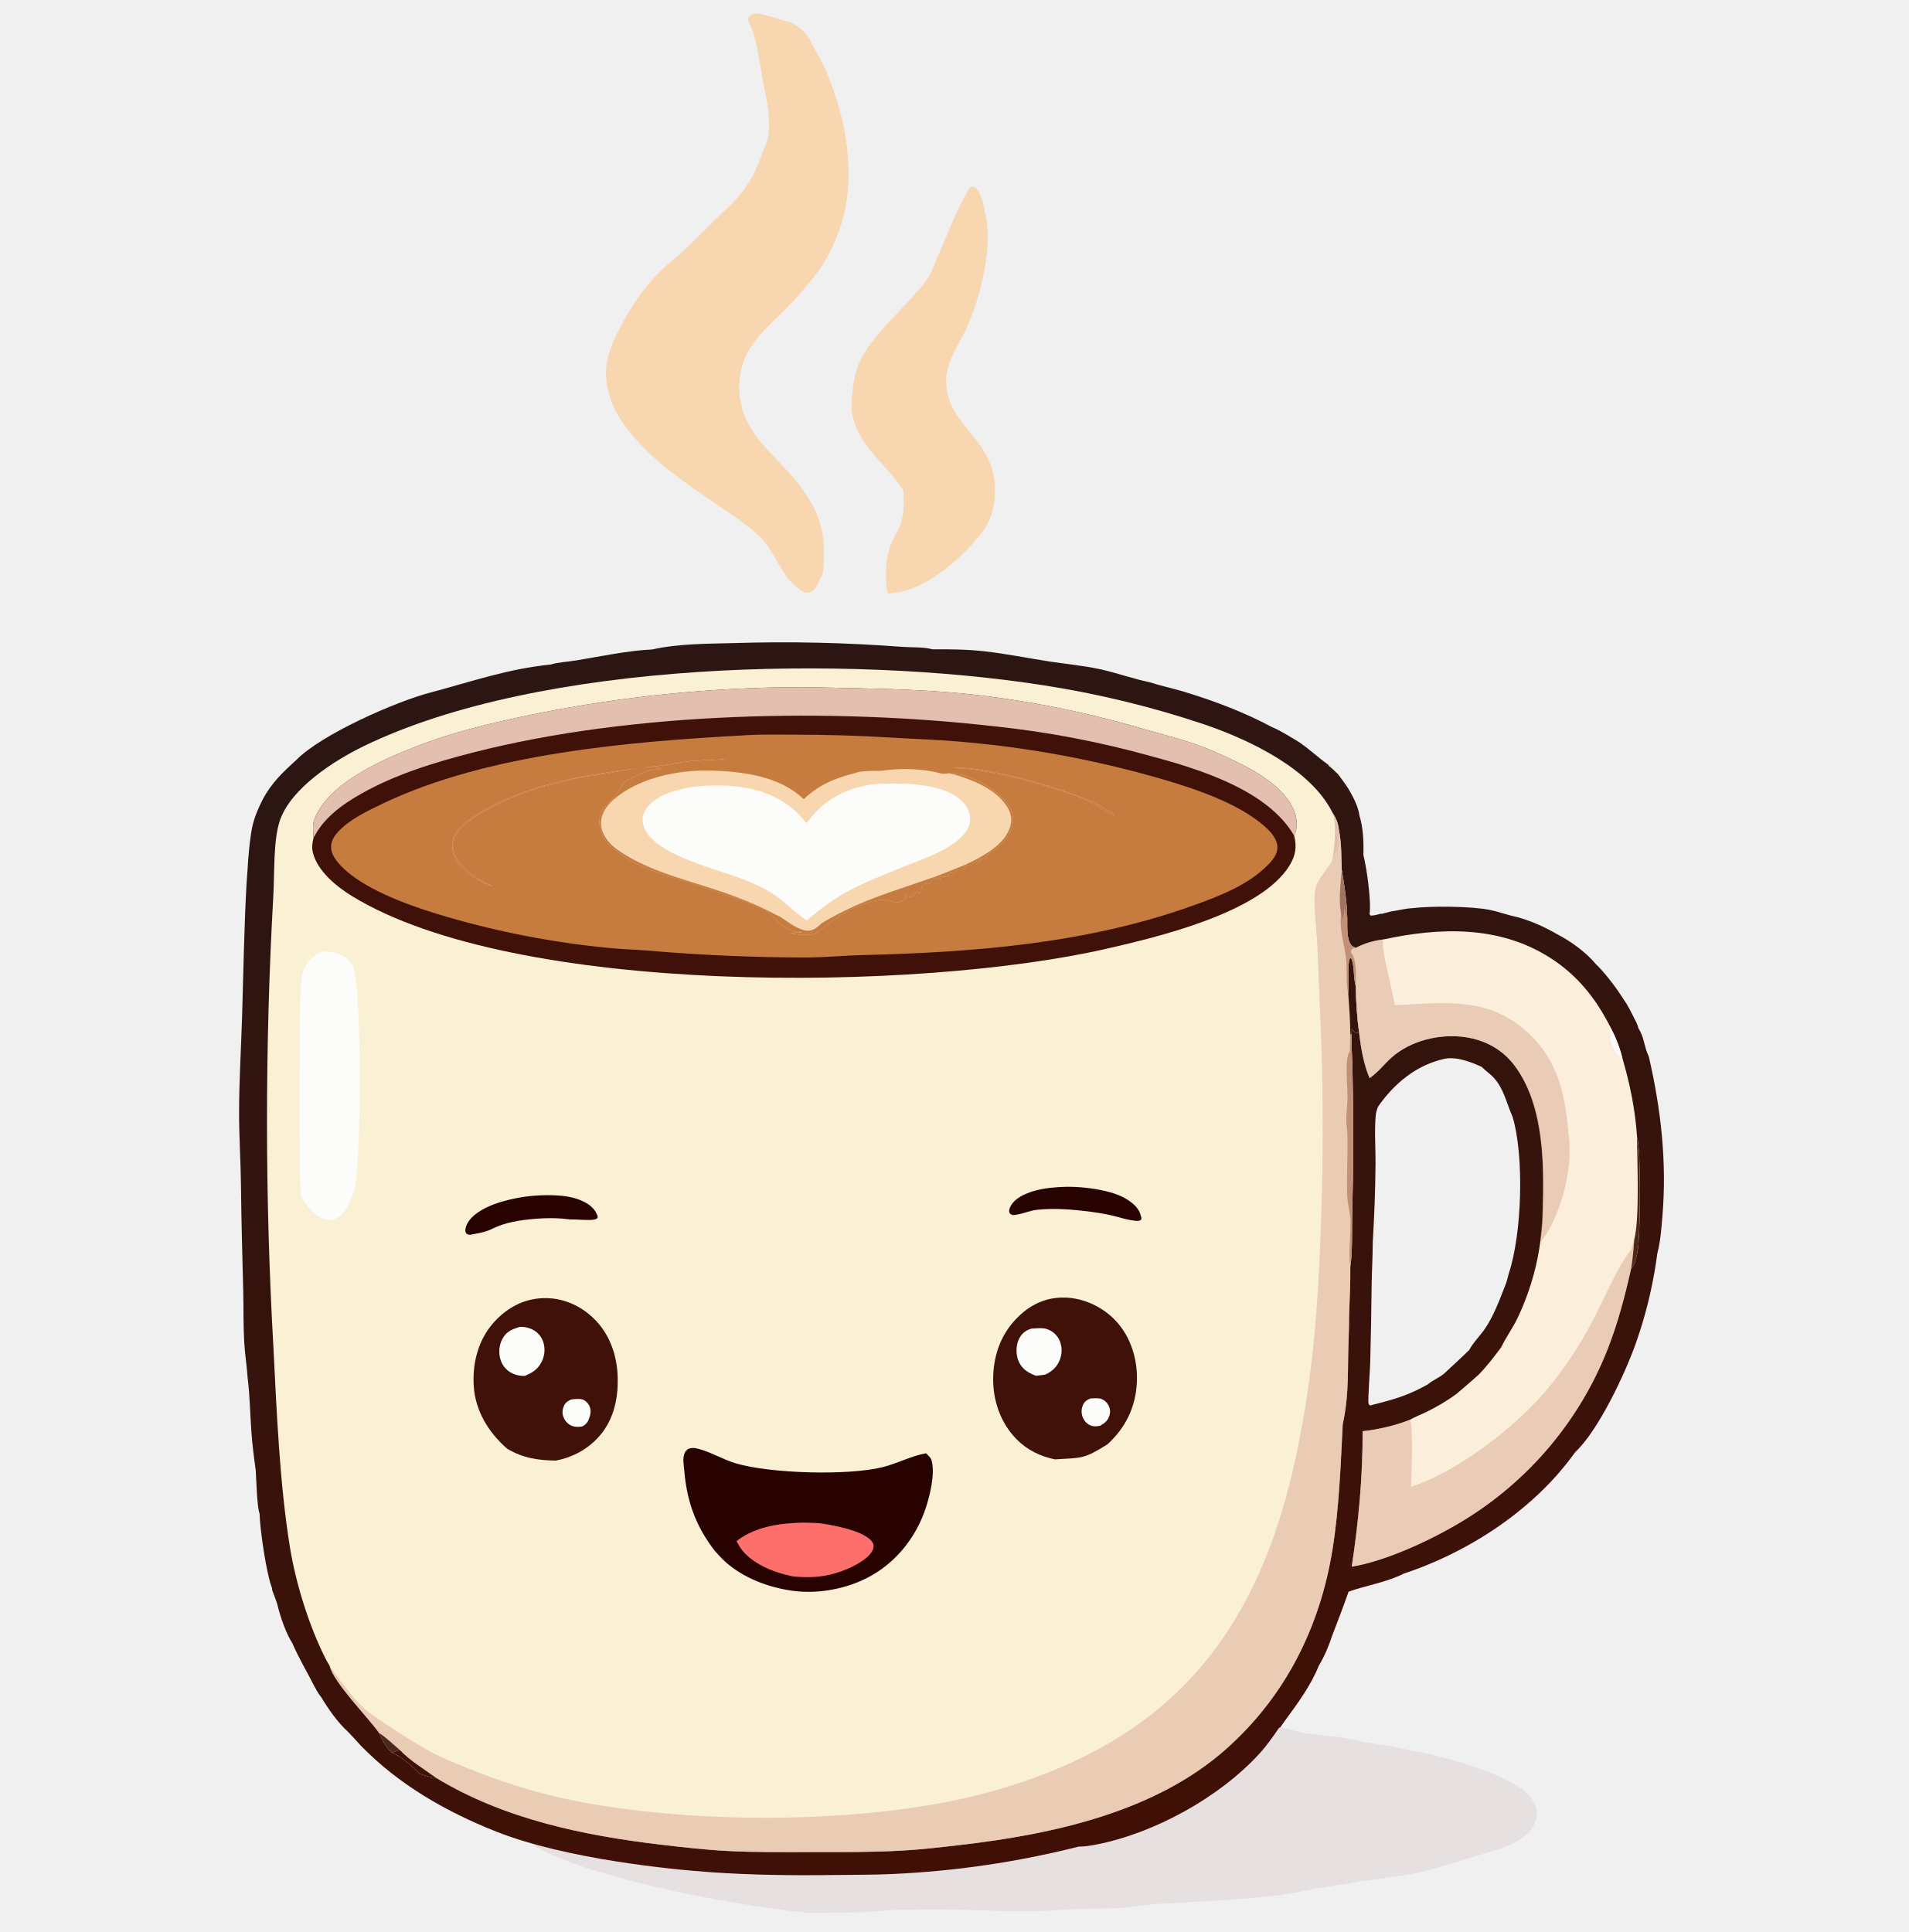
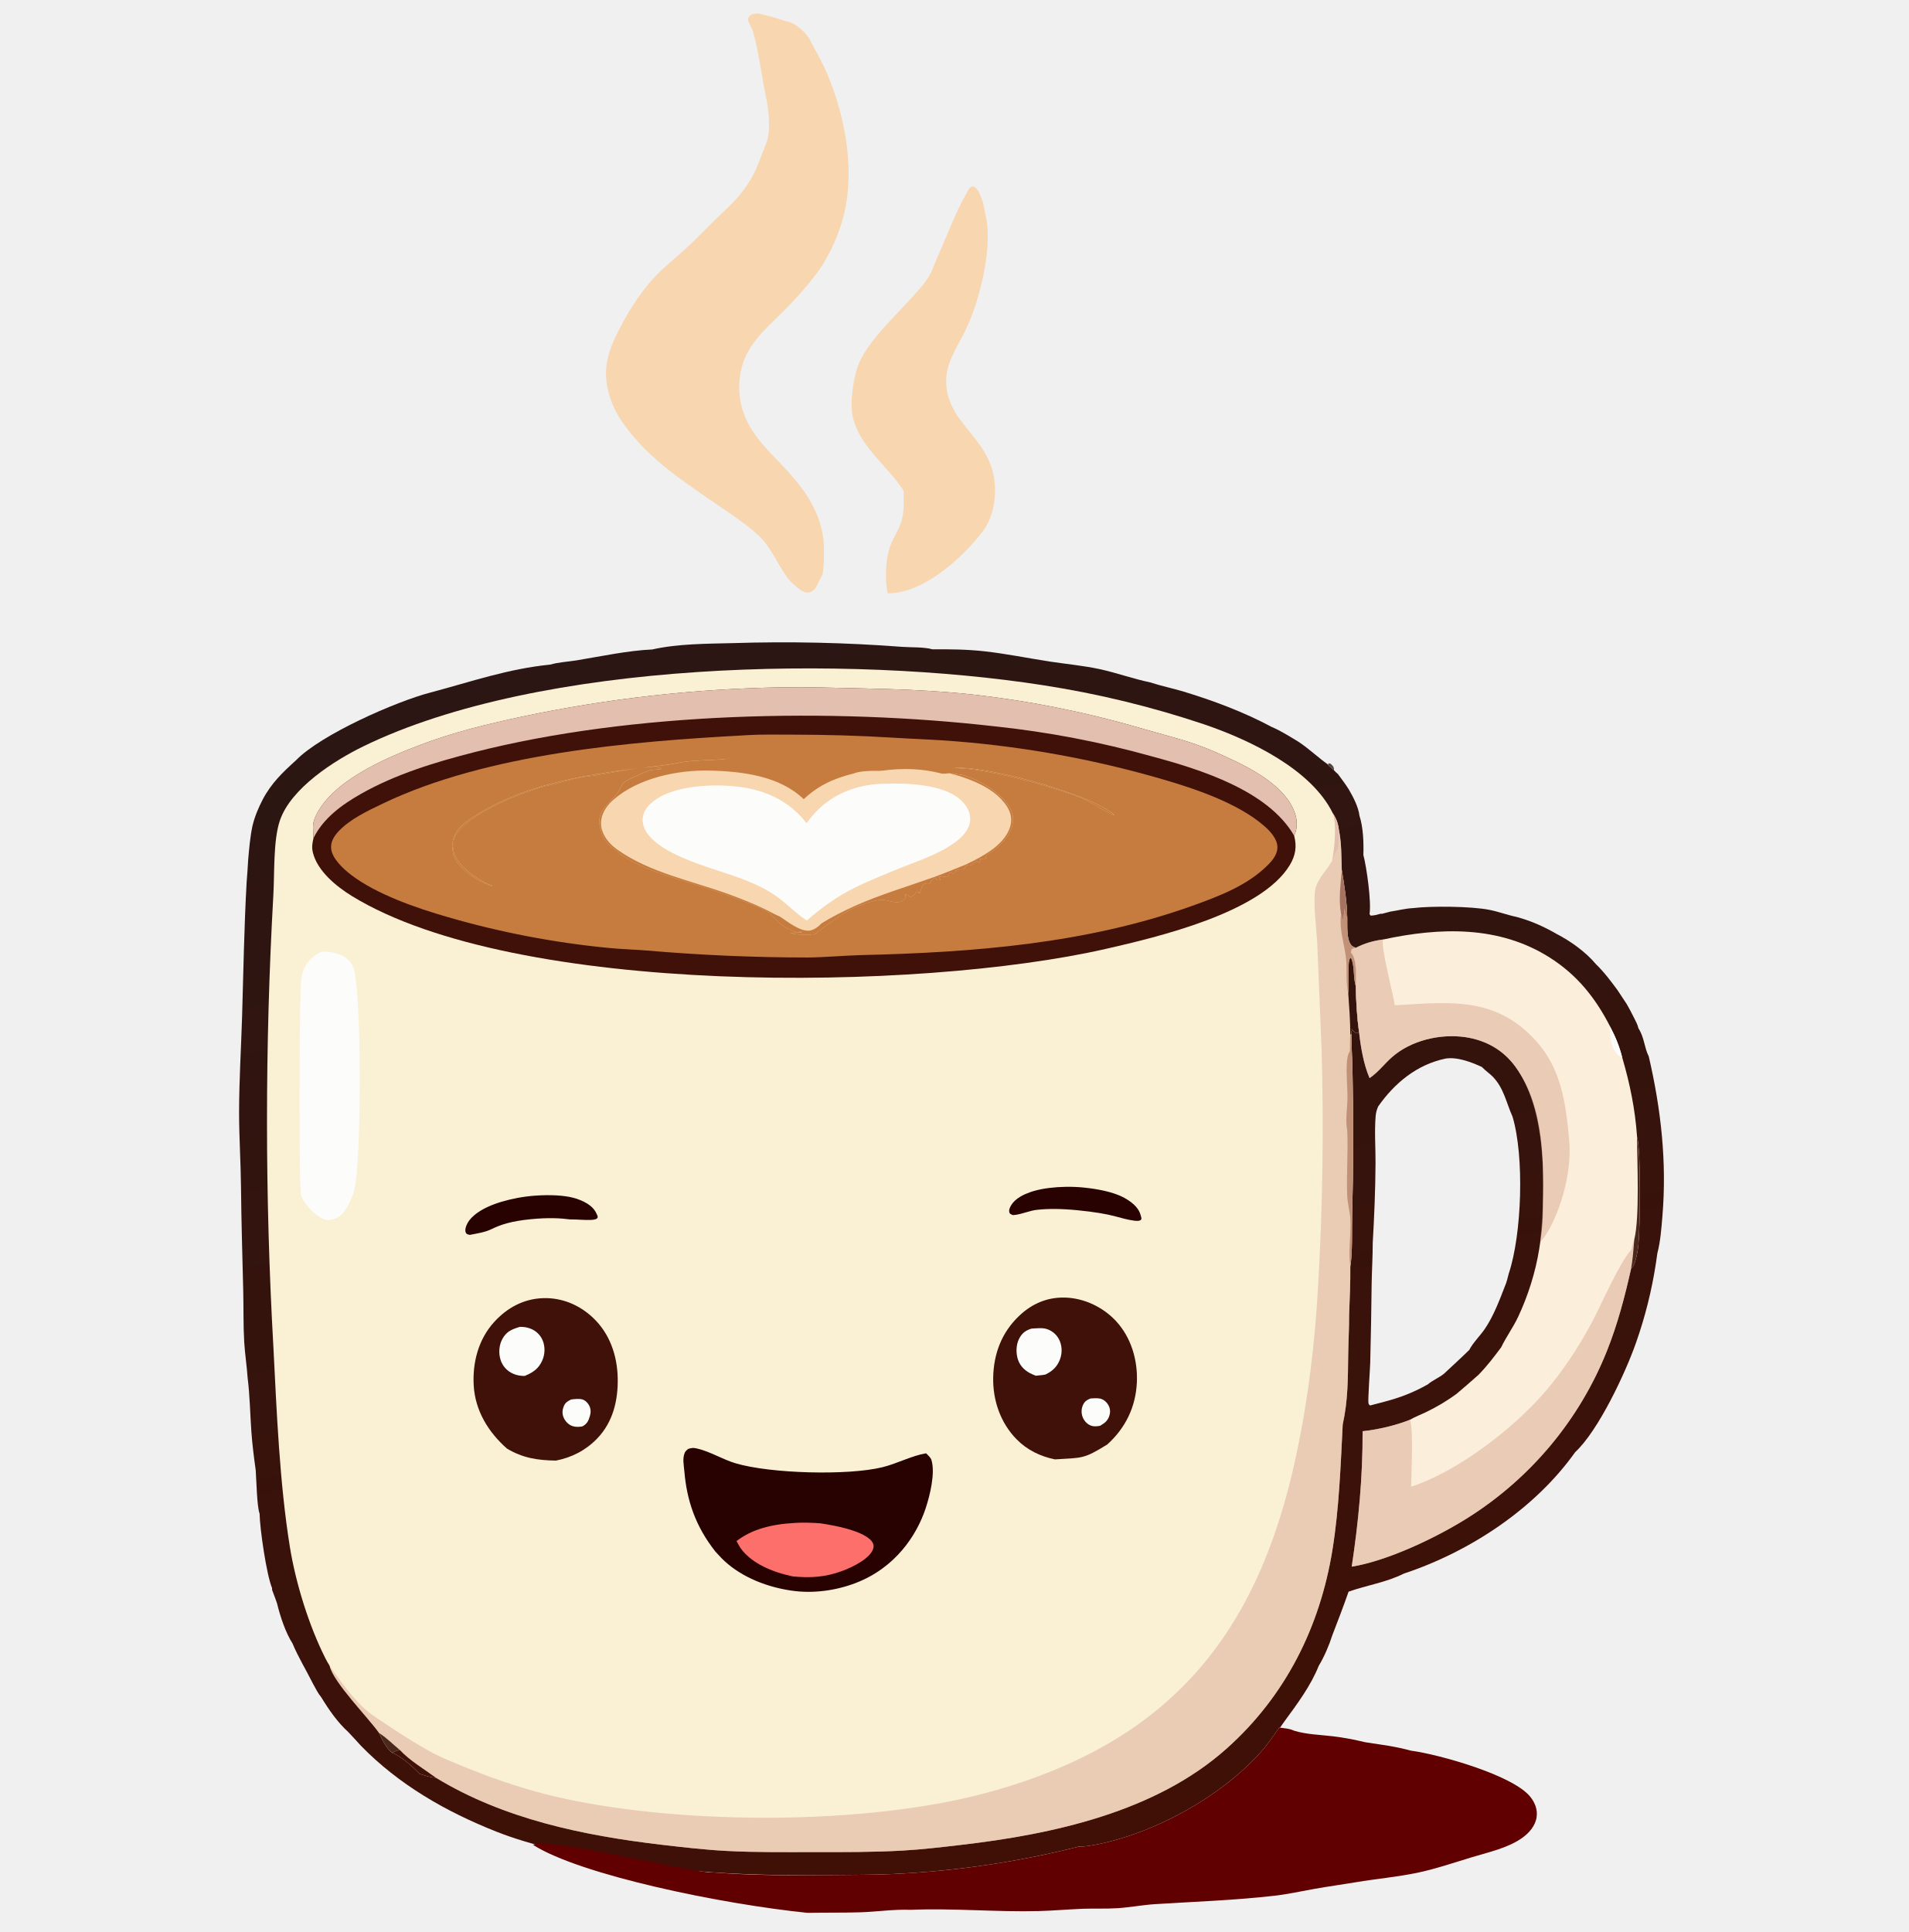
<svg xmlns="http://www.w3.org/2000/svg" width="80" height="81" viewBox="0 0 80 81" fill="none">
  <g clip-path="url(#clip0_4983_106277)">
    <path d="M27.343 27.229C28.41 26.988 29.628 26.99 30.721 26.963C33.086 26.888 35.454 26.94 37.813 27.119C38.196 27.148 38.728 27.119 39.091 27.223C39.81 27.217 40.536 27.225 41.252 27.304C42.176 27.406 43.094 27.595 44.013 27.736C44.712 27.843 45.408 27.904 46.101 28.054C46.808 28.207 47.496 28.459 48.201 28.605C48.669 28.757 49.152 28.855 49.623 28.997C50.874 29.376 52.15 29.856 53.302 30.473C53.697 30.64 54.069 30.88 54.436 31.1C54.88 31.396 55.256 31.759 55.685 32.064L55.691 32.093L55.925 32.295C55.98 32.355 56.024 32.404 56.089 32.454C56.239 32.66 56.398 32.864 56.533 33.08C56.721 33.396 56.95 33.835 56.991 34.201C57.151 34.688 57.17 35.336 57.155 35.845C57.291 36.36 57.495 37.809 57.413 38.322L57.457 38.387C57.609 38.387 57.745 38.345 57.89 38.306L57.927 38.314L58.287 38.219C58.604 38.173 58.908 38.089 59.23 38.073C60.01 37.979 61.651 37.995 62.42 38.142C62.812 38.217 63.183 38.361 63.571 38.441C64.159 38.599 64.707 38.839 65.234 39.144C65.827 39.448 66.472 39.906 66.9 40.419C67.235 40.742 67.538 41.142 67.812 41.517L68.197 42.1C68.3 42.282 68.399 42.463 68.49 42.651C68.562 42.798 68.653 42.952 68.686 43.113C68.936 43.495 68.925 43.91 69.119 44.292C69.633 46.509 69.881 48.72 69.69 50.995C69.646 51.52 69.61 52.037 69.478 52.549L69.421 52.944C69.248 54.086 68.968 55.208 68.583 56.298C68.14 57.565 67.007 59.98 66.034 60.882C64.347 63.258 61.615 65.057 58.855 65.972C58.108 66.347 57.31 66.456 56.534 66.732C56.319 67.35 56.085 67.954 55.851 68.564C55.722 68.973 55.507 69.475 55.284 69.839C54.955 70.667 54.38 71.442 53.854 72.158L53.662 72.43L53.625 72.432C53.365 72.813 53.105 73.187 52.792 73.528C51.117 75.358 48.396 76.861 45.947 77.336C45.703 77.383 45.465 77.422 45.216 77.421C42.663 78.067 40.05 78.451 37.418 78.569C36.586 78.61 35.749 78.598 34.916 78.611C33.232 78.636 31.5 78.611 29.855 78.498C28.209 78.386 23.731 77.951 20.799 76.789C18.685 75.95 16.719 74.823 15.129 73.19C14.955 72.996 14.779 72.805 14.6 72.617C14.15 72.208 13.786 71.682 13.473 71.167C13.327 70.989 13.225 70.781 13.116 70.581C12.832 70.013 12.51 69.493 12.263 68.903C11.969 68.446 11.743 67.756 11.615 67.227L11.548 67.034L11.407 66.658L11.405 66.582C11.172 66.017 10.894 64.108 10.882 63.456C10.771 63.182 10.748 62.012 10.72 61.64C10.647 61.106 10.576 60.562 10.538 60.025C10.485 59.272 10.475 58.518 10.381 57.767C10.348 57.266 10.267 56.767 10.238 56.264C10.196 55.558 10.214 54.844 10.197 54.136C10.162 52.676 10.117 51.22 10.103 49.759C10.093 48.716 10.022 47.676 10.023 46.633C10.024 45.298 10.107 43.971 10.148 42.639C10.205 40.754 10.233 38.875 10.339 36.992C10.364 36.678 10.386 36.364 10.404 36.049C10.445 35.573 10.485 35.091 10.585 34.623C10.675 34.241 10.834 33.865 11.014 33.518C11.373 32.836 11.848 32.383 12.414 31.87C13.453 30.798 16.597 29.409 18.054 29.032C19.773 28.576 21.276 28.043 23.072 27.863C23.406 27.763 23.822 27.743 24.171 27.686C25.175 27.52 26.335 27.273 27.343 27.229ZM63.249 53.397C63.801 51.741 63.907 48.487 63.408 46.816C63.149 46.248 63.048 45.628 62.587 45.149C62.454 45.011 62.291 44.905 62.157 44.768C62.147 44.757 62.137 44.746 62.127 44.735C61.685 44.532 61.087 44.3 60.594 44.383C59.401 44.632 58.458 45.409 57.772 46.393C57.717 46.528 57.68 46.651 57.669 46.796C57.614 47.447 57.669 48.131 57.664 48.785C57.657 49.891 57.611 51.005 57.547 52.11C57.547 52.667 57.513 53.222 57.502 53.779C57.49 54.904 57.47 56.03 57.441 57.156C57.435 57.378 57.337 58.739 57.369 58.839C57.377 58.863 57.392 58.885 57.408 58.905C57.416 58.914 57.428 58.918 57.438 58.925L58.04 58.767C58.696 58.596 59.267 58.375 59.856 58.041C60.053 57.869 60.33 57.763 60.542 57.587C60.893 57.256 61.25 56.935 61.594 56.596C61.752 56.289 62.056 55.997 62.253 55.705C62.615 55.168 62.86 54.514 63.093 53.913C63.166 53.751 63.202 53.568 63.249 53.397Z" fill="url(#paint0_linear_4983_106277)" />
    <path d="M13.819 69.839C13.756 69.739 13.697 69.636 13.644 69.531C12.954 68.17 12.398 66.376 12.153 64.863C11.72 62.178 11.6 59.201 11.461 56.476C11.105 50.179 11.104 43.867 11.457 37.569C11.514 36.646 11.448 35.245 11.731 34.407C12.19 33.047 14.008 31.887 15.242 31.286C22.658 27.676 35.584 27.459 43.721 28.727C46.033 29.083 48.31 29.637 50.525 30.384C52.415 31.034 54.966 32.25 55.871 34.091C56.025 34.327 56.093 34.514 56.129 34.792C56.242 35.337 56.232 35.917 56.249 36.471C56.361 37.137 56.469 37.817 56.479 38.493C56.487 38.797 56.436 39.433 56.673 39.651C56.717 39.692 56.782 39.716 56.836 39.739C56.758 39.747 56.726 39.759 56.663 39.807L56.628 39.93C56.637 39.939 56.646 39.947 56.655 39.957C56.879 40.204 56.86 41.013 56.835 41.339C56.848 41.99 56.883 42.63 56.974 43.275L56.867 43.318C56.758 43.267 56.729 43.222 56.665 43.127L56.655 43.18L56.678 43.141L56.693 43.173L56.65 43.239V43.356C56.653 43.892 56.694 44.427 56.7 44.963C56.744 46.95 56.739 48.937 56.685 50.923C56.666 51.574 56.708 52.484 56.607 53.095C56.615 53.772 56.582 54.45 56.557 55.126C56.56 55.678 56.527 56.23 56.519 56.783C56.503 57.829 56.514 58.695 56.289 59.723C56.203 61.436 56.133 63.283 55.859 64.974C55.334 68.213 53.894 71.103 51.421 73.311C48.443 75.97 44.143 76.901 40.281 77.349C39.48 77.442 38.667 77.539 37.862 77.585C36.608 77.658 35.344 77.651 34.089 77.65C32.886 77.65 31.679 77.665 30.478 77.602C29.556 77.554 28.639 77.448 27.722 77.341C24.452 76.955 21.113 76.263 18.27 74.529C18.028 74.516 17.811 74.438 17.583 74.364C17.364 74.112 16.735 73.57 16.43 73.484C16.209 73.295 16.006 72.927 15.896 72.66C15.439 72.009 13.978 70.538 13.819 69.839Z" fill="#FAF0D4" />
    <path opacity="0.5" d="M56.129 34.793C56.242 35.338 56.232 35.918 56.249 36.472C56.361 37.138 56.469 37.818 56.479 38.494C56.487 38.797 56.436 39.434 56.673 39.652C56.717 39.692 56.782 39.716 56.836 39.739C56.758 39.748 56.726 39.76 56.663 39.807L56.628 39.93C56.637 39.94 56.646 39.948 56.655 39.958C56.879 40.205 56.86 41.014 56.835 41.339C56.848 41.991 56.883 42.63 56.973 43.276L56.867 43.319C56.758 43.267 56.729 43.223 56.665 43.127L56.655 43.18L56.678 43.141L56.692 43.174L56.65 43.239V43.356C56.653 43.893 56.694 44.428 56.7 44.964C56.744 46.951 56.739 48.938 56.685 50.924C56.666 51.575 56.708 52.485 56.607 53.096C56.615 53.773 56.582 54.451 56.557 55.127C56.56 55.679 56.526 56.231 56.519 56.783C56.503 57.83 56.514 58.696 56.288 59.724C56.203 61.437 56.133 63.283 55.859 64.975C55.334 68.214 53.894 71.103 51.421 73.311C48.443 75.971 44.143 76.902 40.28 77.35C39.48 77.443 38.667 77.54 37.862 77.586C36.608 77.659 35.344 77.651 34.089 77.651C32.886 77.651 31.679 77.666 30.478 77.603C29.556 77.555 28.639 77.449 27.722 77.341C24.451 76.955 21.113 76.263 18.27 74.53C18.028 74.516 17.811 74.439 17.583 74.365C17.364 74.112 16.734 73.57 16.43 73.485C16.209 73.296 16.006 72.927 15.896 72.661C15.439 72.01 13.978 70.539 13.819 69.84C14.33 70.584 15 71.484 15.599 71.892C16.43 72.458 17.042 72.873 17.936 73.382C18.469 73.686 19.053 73.908 19.621 74.14C20.905 74.662 22.274 75.108 23.63 75.403C28.73 76.513 36.37 76.524 41.405 75.152C49.043 73.071 52.739 68.534 54.337 61.026C54.851 58.612 55.121 56.325 55.26 53.867C55.449 50.587 55.498 47.299 55.404 44.015L55.224 39.608C55.197 39.02 55.023 37.723 55.156 37.216C55.254 36.842 55.643 36.445 55.84 36.099C55.923 35.954 55.972 35.788 56.043 35.637L56.033 35.72C56.191 35.473 56.131 35.078 56.129 34.793Z" fill="#D7A791" />
    <path d="M56.605 43.366L56.649 43.355C56.652 43.892 56.693 44.427 56.699 44.963C56.742 46.95 56.737 48.937 56.684 50.923C56.666 51.574 56.707 52.484 56.607 53.094C56.517 52.477 56.631 51.816 56.614 51.192C56.604 50.83 56.489 50.474 56.476 50.109C56.444 49.203 56.52 48.295 56.478 47.389C56.472 47.361 56.467 47.332 56.463 47.303C56.403 46.878 56.489 46.404 56.489 45.97C56.487 45.485 56.425 44.994 56.467 44.51C56.479 44.368 56.505 44.185 56.591 44.072C56.59 43.836 56.593 43.602 56.605 43.366Z" fill="#C09077" />
    <path d="M56.521 41.654C56.542 41.317 56.524 40.978 56.532 40.64C56.535 40.513 56.532 40.22 56.62 40.137L56.587 40.184L56.639 40.158C56.79 40.505 56.726 40.907 56.816 41.266C56.822 41.291 56.829 41.315 56.835 41.339C56.848 41.99 56.883 42.63 56.974 43.275L56.867 43.318C56.758 43.267 56.729 43.222 56.665 43.127L56.655 43.18L56.678 43.141L56.693 43.173L56.651 43.239V43.356L56.606 43.367C56.608 42.796 56.559 42.224 56.521 41.654Z" fill="#35140E" />
    <path d="M56.22 38.323C56.225 38.336 56.231 38.35 56.235 38.364C56.263 38.454 56.266 38.548 56.274 38.641C56.323 38.464 56.353 38.326 56.353 38.142C56.353 38.12 56.354 38.098 56.354 38.076C56.391 38.218 56.425 38.358 56.479 38.495C56.487 38.798 56.436 39.435 56.673 39.653C56.717 39.693 56.782 39.717 56.836 39.74C56.758 39.748 56.726 39.761 56.663 39.808L56.628 39.931C56.637 39.941 56.646 39.949 56.655 39.959C56.878 40.206 56.86 41.014 56.834 41.34C56.828 41.316 56.822 41.292 56.816 41.268C56.726 40.908 56.789 40.506 56.639 40.16L56.587 40.185L56.62 40.138C56.532 40.222 56.535 40.514 56.532 40.642C56.524 40.979 56.542 41.318 56.521 41.656C56.41 41.212 56.477 40.688 56.433 40.229C56.371 39.586 56.129 38.983 56.22 38.323Z" fill="#C09077" />
    <path d="M16.75 73.359C17.2 73.834 17.745 74.147 18.27 74.53C18.029 74.516 17.812 74.439 17.584 74.365C17.364 74.112 16.735 73.57 16.43 73.485L16.75 73.359Z" fill="#3F1108" />
    <path d="M56.249 36.473C56.361 37.139 56.468 37.819 56.478 38.494C56.424 38.358 56.39 38.218 56.354 38.076C56.353 38.098 56.352 38.12 56.352 38.142C56.352 38.326 56.322 38.464 56.274 38.641C56.266 38.547 56.263 38.453 56.235 38.363C56.231 38.349 56.225 38.336 56.22 38.322C56.107 37.69 56.202 37.102 56.249 36.473Z" fill="#A47361" />
    <path d="M15.896 72.66C16.209 72.859 16.464 73.125 16.749 73.359L16.429 73.484C16.209 73.295 16.006 72.927 15.896 72.66Z" fill="#4B281B" />
    <path d="M55.871 34.092C56.025 34.328 56.092 34.514 56.128 34.793C56.13 35.078 56.189 35.473 56.033 35.72L56.043 35.636C55.971 35.788 55.923 35.954 55.84 36.099C55.947 35.621 56.045 34.536 55.871 34.092Z" fill="#E3BFAF" />
    <path d="M13.142 35.138C13.141 34.812 13.07 34.592 13.208 34.274C13.863 32.764 16.122 31.802 17.575 31.245C18.983 30.706 20.444 30.353 21.918 30.038C25.479 29.286 29.106 28.878 32.746 28.817C33.83 28.8 34.916 28.833 35.999 28.857C37.605 28.891 39.239 28.946 40.836 29.125C43.258 29.4 45.65 29.886 47.986 30.577C48.964 30.857 49.942 31.088 50.877 31.499C52.032 32.007 53.812 32.785 54.272 34.057C54.389 34.381 54.404 34.722 54.252 35.035C54.372 35.495 54.312 35.868 54.065 36.276C52.864 38.259 48.556 39.281 46.365 39.781C38.489 41.58 21.622 41.786 14.75 37.565C14.096 37.163 13.306 36.518 13.116 35.742C13.063 35.525 13.092 35.353 13.142 35.138Z" fill="#3F1108" />
    <path d="M13.142 35.138C13.14 34.812 13.07 34.592 13.208 34.274C13.862 32.764 16.121 31.802 17.574 31.245C18.982 30.706 20.444 30.353 21.917 30.038C25.479 29.286 29.105 28.878 32.746 28.817C33.829 28.8 34.916 28.833 35.999 28.857C37.604 28.891 39.239 28.946 40.835 29.125C43.257 29.4 45.65 29.886 47.985 30.577C48.963 30.857 49.942 31.088 50.876 31.499C52.032 32.007 53.812 32.785 54.271 34.057C54.388 34.381 54.403 34.722 54.251 35.035C53.159 33.141 50.318 32.258 48.295 31.713C46.128 31.106 43.912 30.683 41.671 30.449C34.86 29.673 26.529 29.843 19.877 31.538C18.253 31.952 16.581 32.459 15.121 33.29C14.327 33.742 13.554 34.304 13.142 35.138Z" fill="#E3BFAF" />
    <path d="M31.229 30.828C31.246 30.826 31.263 30.824 31.28 30.823C31.912 30.785 32.553 30.799 33.186 30.8C34.612 30.801 36.024 30.84 37.447 30.928C38.33 30.983 39.218 31.008 40.099 31.083C43.017 31.318 45.904 31.848 48.714 32.665C50.091 33.065 51.891 33.668 52.989 34.622C53.242 34.841 53.542 35.158 53.551 35.509C53.559 35.793 53.374 36.036 53.184 36.232C52.33 37.11 51.123 37.568 49.99 37.974C45.538 39.568 40.796 39.932 36.1 40.043C35.357 40.063 34.613 40.136 33.872 40.143C31.624 40.143 29.377 40.046 27.137 39.853C26.595 39.807 26.049 39.798 25.509 39.742C23.225 39.521 20.968 39.088 18.766 38.448C17.475 38.078 15.769 37.49 14.71 36.672C14.388 36.424 13.917 35.992 13.881 35.568C13.858 35.3 13.999 35.063 14.176 34.871C14.661 34.345 15.413 33.994 16.054 33.687C20.436 31.589 26.409 31.087 31.229 30.828Z" fill="#C67C3F" />
    <path d="M25.839 35.665C25.535 35.468 25.296 35.204 25.204 34.87L25.188 34.807C25.165 34.725 25.14 34.644 25.129 34.56C25.052 33.975 25.555 33.68 25.876 33.266C25.991 33.118 26.023 32.945 26.156 32.802C26.241 32.711 27.087 32.336 27.251 32.293C27.347 32.268 27.467 32.267 27.566 32.261C27.636 32.256 27.681 32.249 27.746 32.219C27.199 32.009 25.367 32.485 24.704 32.542C24.23 32.583 23.773 32.73 23.321 32.856C23.119 32.913 22.908 32.939 22.709 32.999C21.665 33.315 20.049 33.978 19.32 34.736C19.166 34.895 18.995 35.101 19.018 35.325C19.023 35.376 19.026 35.41 19.02 35.463C19 35.638 19.001 35.71 19.076 35.874C19.299 36.365 20.048 36.922 20.598 37.117C20.609 37.121 20.621 37.125 20.633 37.129L20.637 37.163C20.527 37.132 20.434 37.088 20.332 37.041C19.926 36.855 19.465 36.538 19.2 36.197C18.994 35.93 18.918 35.565 18.985 35.246C19.086 34.762 19.518 34.451 19.939 34.186C22.257 32.729 25.037 32.402 27.751 32.094C28.105 32.054 28.452 31.965 28.806 31.925C29.298 31.869 29.802 31.874 30.296 31.833C31.061 31.77 31.828 31.676 32.596 31.643C34.43 31.576 36.268 31.699 38.072 32.01C38.379 32.086 38.709 32.14 39.008 32.237L39.241 32.273L39.288 32.27C39.406 32.264 39.514 32.251 39.629 32.227C40.944 31.951 44.997 33.14 46.184 33.818C46.34 33.907 46.629 34.053 46.727 34.19C46.482 34.118 45.717 33.62 45.384 33.475C44.525 33.102 40.774 32.019 39.897 32.249L39.839 32.306C39.896 32.384 39.945 32.417 40.048 32.442C40.174 32.471 40.303 32.473 40.427 32.511C41.077 32.711 41.842 33.179 42.227 33.703C42.433 33.985 42.525 34.27 42.439 34.605C42.333 35.023 42.001 35.398 41.641 35.663C41.568 35.716 41.398 35.804 41.349 35.867C41.327 35.895 41.333 35.957 41.334 35.987L41.239 36.037L41.161 35.989L41.051 36.024L41.113 36.041L41.114 36.106L41.033 36.173C41.019 36.159 41.007 36.144 40.991 36.131C40.976 36.118 40.959 36.109 40.943 36.097C40.739 36.197 40.788 36.322 40.527 36.275C40.517 36.286 40.507 36.298 40.498 36.31C40.466 36.349 40.445 36.385 40.423 36.429C40.367 36.449 40.349 36.451 40.288 36.447C40.202 36.441 40.152 36.47 40.075 36.502L40.005 36.61L39.939 36.626L39.872 36.563L39.792 36.607C39.777 36.706 39.786 36.712 39.705 36.776C39.589 36.761 39.449 36.717 39.351 36.775L39.432 36.87C39.344 36.911 39.388 36.903 39.302 36.9L39.202 36.795C39.181 36.809 39.161 36.823 39.141 36.837C39.057 36.896 39.019 36.966 38.975 37.051C38.896 37.071 38.857 37.065 38.779 37.047C38.686 37.083 38.668 37.143 38.635 37.227C38.607 37.295 38.587 37.368 38.566 37.438L38.51 37.439L38.491 37.37C38.418 37.392 38.45 37.373 38.4 37.425C38.327 37.502 38.272 37.58 38.159 37.606L38.104 37.568C38.059 37.537 38.017 37.51 37.968 37.484C37.95 37.552 37.944 37.607 37.946 37.677C37.832 37.771 37.743 37.836 37.58 37.826C37.409 37.816 37.248 37.754 37.078 37.734C36.682 37.687 36.215 37.917 35.849 38.035C35.202 38.36 34.814 38.68 34.246 39.09L34.276 39.078C34.252 39.106 34.212 39.133 34.176 39.148C33.98 39.226 33.335 39.187 33.136 39.121C33.296 39.105 33.456 39.093 33.617 39.086L33.598 39.054C33.534 39.064 33.455 39.08 33.39 39.074C33.287 39.065 33.179 39.002 33.088 38.96C32.491 38.684 32.483 38.339 31.987 38.117C31.179 37.756 30.288 37.459 29.443 37.179C28.271 36.79 26.76 36.454 25.839 35.665Z" fill="#F7D6B0" />
    <path d="M25.839 35.667C25.535 35.47 25.296 35.206 25.204 34.872L25.188 34.809C25.165 34.727 25.14 34.646 25.129 34.562C25.052 33.977 25.555 33.682 25.876 33.268C25.991 33.12 26.023 32.947 26.156 32.804C26.241 32.713 27.087 32.338 27.251 32.295C27.347 32.27 27.467 32.269 27.566 32.263C27.636 32.258 27.681 32.252 27.746 32.221C27.199 32.011 25.367 32.487 24.704 32.544C24.23 32.585 23.773 32.732 23.321 32.858C23.119 32.915 22.908 32.941 22.709 33.001C21.665 33.317 20.049 33.98 19.32 34.738C19.166 34.898 18.995 35.103 19.018 35.327C19.023 35.378 19.026 35.412 19.02 35.465C19 35.64 19.001 35.712 19.076 35.876C19.299 36.367 20.048 36.924 20.598 37.119C20.609 37.123 20.621 37.127 20.633 37.131L20.637 37.165C20.527 37.134 20.434 37.09 20.332 37.043C19.926 36.857 19.465 36.541 19.2 36.199C18.994 35.932 18.918 35.567 18.985 35.248C19.086 34.764 19.518 34.453 19.939 34.188C22.257 32.731 25.037 32.404 27.751 32.096C28.105 32.056 28.452 31.968 28.806 31.927C29.298 31.871 29.802 31.876 30.296 31.835C31.061 31.772 32.031 31.159 32.799 31.126C34.634 31.059 38.474 31.7 40.366 32.275C39.324 32.748 36.744 32.065 35.785 32.429C34.95 32.635 34.297 32.936 33.693 33.506C32.696 32.545 31.171 32.343 29.783 32.307C28.385 32.272 26.748 32.623 25.709 33.535C25.412 33.796 25.19 34.138 25.194 34.524C25.197 34.908 25.436 35.26 25.739 35.514C25.78 35.547 25.821 35.579 25.863 35.61C27.235 36.595 29.042 36.933 30.638 37.523C31.093 37.692 31.548 37.874 31.985 38.079C32.227 38.192 32.465 38.332 32.711 38.437C33.003 38.634 33.539 39.056 33.923 39.018C34.1 39 34.287 38.87 34.404 38.749C34.41 38.743 34.412 38.734 34.416 38.726C34.869 38.442 35.346 38.206 35.836 37.981C36.908 37.503 38.076 37.156 39.189 36.761C39.621 36.6 40.047 36.423 40.475 36.252C40.58 36.202 40.685 36.151 40.788 36.099C41.42 35.781 42.158 35.322 42.352 34.646C42.437 34.351 42.38 34.069 42.212 33.808C41.622 32.894 40.296 32.521 39.241 32.275L39.288 32.272C39.406 32.266 39.514 32.253 39.629 32.229C40.944 31.953 44.997 33.142 46.184 33.82C46.34 33.909 46.629 34.055 46.727 34.192C46.482 34.12 45.717 33.622 45.384 33.477C44.525 33.104 40.774 32.021 39.897 32.252L39.839 32.308C39.896 32.386 39.945 32.42 40.048 32.444C40.174 32.474 40.303 32.475 40.427 32.513C41.077 32.713 41.842 33.181 42.227 33.705C42.433 33.987 42.525 34.272 42.439 34.608C42.333 35.025 42.001 35.4 41.641 35.665C41.568 35.718 41.398 35.806 41.349 35.869C41.327 35.897 41.333 35.959 41.334 35.989L41.239 36.039L41.161 35.992L41.051 36.026L41.113 36.043L41.114 36.108L41.033 36.175C41.019 36.161 41.007 36.146 40.991 36.133C40.976 36.121 40.959 36.111 40.943 36.099C40.739 36.199 40.788 36.324 40.527 36.277C40.517 36.289 40.507 36.3 40.498 36.312C40.466 36.352 40.445 36.387 40.423 36.431C40.367 36.451 40.349 36.453 40.288 36.449C40.202 36.443 40.152 36.472 40.075 36.504L40.005 36.612L39.939 36.628L39.872 36.565L39.792 36.609C39.777 36.708 39.786 36.714 39.705 36.778C39.589 36.763 39.449 36.719 39.351 36.777L39.432 36.872C39.344 36.913 39.388 36.906 39.302 36.902L39.202 36.797C39.181 36.811 39.161 36.825 39.141 36.839C39.057 36.898 39.019 36.968 38.975 37.053C38.896 37.073 38.857 37.067 38.779 37.049C38.686 37.085 38.668 37.145 38.635 37.229C38.607 37.297 38.587 37.37 38.566 37.441L38.51 37.441L38.491 37.372C38.418 37.394 38.45 37.375 38.4 37.427C38.327 37.504 38.272 37.582 38.159 37.608L38.104 37.57C38.059 37.539 38.017 37.512 37.968 37.486C37.95 37.554 37.944 37.609 37.946 37.679C37.832 37.773 37.743 37.839 37.58 37.828C37.409 37.818 37.248 37.756 37.078 37.736C36.682 37.689 36.215 37.919 35.849 38.036C35.202 38.362 34.814 38.682 34.246 39.092L34.276 39.08C34.252 39.108 34.212 39.135 34.176 39.15C33.98 39.228 33.335 39.19 33.136 39.123C33.296 39.107 33.456 39.095 33.617 39.088L33.598 39.056C33.534 39.066 33.455 39.082 33.39 39.076C33.287 39.067 33.179 39.005 33.088 38.962C32.491 38.686 32.483 38.341 31.987 38.12C31.179 37.758 30.288 37.461 29.443 37.181C28.271 36.792 26.76 36.456 25.839 35.667Z" fill="#C67C3F" />
    <path d="M38.321 32.252C39.699 32.326 40.698 32.894 40.997 32.999C39.94 33.115 36.835 32.416 35.785 32.542C36.583 32.375 37.299 32.198 38.321 32.252Z" fill="#F7D6B0" />
    <path d="M36.921 32.862L37.048 32.857C37.995 32.825 39.52 32.874 40.246 33.513C40.491 33.728 40.672 34.008 40.672 34.325C40.675 35.402 38.636 36.028 37.758 36.386C37.111 36.649 36.457 36.909 35.834 37.217C35.083 37.589 34.439 38.054 33.824 38.592C33.445 38.353 33.131 38.042 32.79 37.761C32.278 37.34 31.705 37.077 31.076 36.835C29.916 36.401 27.994 35.957 27.21 35.038C27.021 34.817 26.905 34.538 26.949 34.255C27 33.924 27.244 33.683 27.531 33.493C28.449 32.888 30.147 32.845 31.215 33.021C32.279 33.197 33.19 33.694 33.807 34.51C33.953 34.323 34.102 34.142 34.27 33.972C34.959 33.277 35.901 32.912 36.921 32.862Z" fill="#FCFDFB" />
    <path d="M13.493 39.899C13.741 39.896 14 39.925 14.236 40.017C14.478 40.111 14.696 40.275 14.806 40.544C15.173 41.442 15.16 48.893 14.838 49.94C14.703 50.38 14.491 50.859 14.105 51.073C13.923 51.138 13.739 51.187 13.553 51.106C13.212 50.958 12.762 50.507 12.624 50.116C12.525 49.835 12.556 42.478 12.6 41.585C12.614 41.293 12.615 40.932 12.725 40.663C12.876 40.294 13.162 40.04 13.493 39.899Z" fill="#FCFDFB" />
    <path d="M57.987 39.388C60.36 38.876 62.847 38.796 64.974 40.15C66.127 40.885 66.888 41.845 67.5 43.041C67.718 43.456 67.889 43.871 68.003 44.326C68.329 45.437 68.549 46.507 68.628 47.662C68.801 48.218 68.756 51.481 68.686 52.177C68.659 52.454 68.596 52.812 68.477 53.065C68.454 53.113 68.42 53.142 68.381 53.176C68.116 54.362 67.813 55.52 67.36 56.652C66.208 59.529 64.169 61.972 61.535 63.634C60.221 64.463 58.191 65.433 56.666 65.684C56.95 63.82 57.132 61.89 57.122 60.004C57.762 59.938 58.515 59.761 59.112 59.522C59.326 59.396 59.574 59.305 59.798 59.196C60.246 58.978 60.652 58.736 61.055 58.443C61.367 58.179 61.677 57.911 61.983 57.638C62.334 57.279 62.635 56.884 62.934 56.482C63.139 56.052 63.432 55.655 63.638 55.218C64.056 54.333 64.374 53.328 64.526 52.363C64.608 51.84 64.677 51.362 64.677 50.839C64.716 48.923 64.788 46.454 63.525 44.719C63.016 44.02 62.287 43.611 61.431 43.484C60.383 43.329 59.151 43.617 58.349 44.326C58.042 44.598 57.794 44.931 57.457 45.17C57.443 45.18 57.428 45.19 57.414 45.199C57.166 44.627 57.042 43.895 56.974 43.276C56.883 42.63 56.848 41.991 56.835 41.339C56.86 41.013 56.879 40.204 56.655 39.958C56.647 39.948 56.637 39.94 56.628 39.93L56.663 39.807C56.726 39.76 56.758 39.747 56.836 39.739C57.198 39.548 57.582 39.439 57.987 39.388Z" fill="#FBEEDB" />
    <path opacity="0.5" d="M68.409 52.371C68.415 52.224 68.461 52.105 68.512 51.967C68.48 52.367 68.448 52.781 68.381 53.177C68.116 54.362 67.813 55.521 67.36 56.652C66.208 59.529 64.17 61.973 61.535 63.635C60.221 64.463 58.191 65.433 56.666 65.684C56.95 63.82 57.132 61.89 57.122 60.005C57.762 59.938 58.515 59.762 59.112 59.523C59.258 60.008 59.162 61.718 59.157 62.331C61.103 61.7 63.42 59.906 64.739 58.39C65.493 57.523 66.18 56.479 66.722 55.466C67.146 54.675 67.849 53.007 68.375 52.409C68.386 52.396 68.397 52.384 68.409 52.371Z" fill="#D7A791" />
    <path opacity="0.5" d="M56.836 39.738C57.198 39.547 57.582 39.438 57.987 39.387C57.856 39.64 58.414 41.701 58.47 42.146C60.476 42.043 62.342 41.767 63.976 43.226C65.393 44.492 65.62 45.998 65.782 47.805C65.932 49.491 65.157 51.444 64.565 52.081C64.827 49.498 64.788 46.453 63.525 44.718C63.016 44.019 62.287 43.611 61.431 43.483C60.383 43.328 59.151 43.616 58.349 44.325C58.042 44.597 57.794 44.93 57.457 45.169C57.443 45.179 57.428 45.189 57.414 45.198C57.166 44.627 57.042 43.894 56.974 43.275C56.883 42.629 56.848 41.99 56.835 41.338C56.86 41.012 56.879 40.203 56.655 39.957C56.647 39.947 56.637 39.939 56.628 39.929L56.663 39.806C56.726 39.759 56.758 39.746 56.836 39.738Z" fill="#D7A791" />
    <path d="M68.626 47.664C68.798 48.22 68.754 51.483 68.685 52.178C68.657 52.456 68.595 52.814 68.476 53.067C68.454 53.115 68.419 53.143 68.381 53.178C68.448 52.782 68.479 52.369 68.511 51.968C68.741 51.041 68.63 48.725 68.626 47.664Z" fill="#4B281B" />
    <path d="M67.499 43.041C67.718 43.456 67.889 43.871 68.003 44.326C67.917 44.3 67.859 44.277 67.8 44.208C67.514 43.871 67.474 43.459 67.499 43.041Z" fill="#FCFDFB" />
-     <path fill-rule="evenodd" clip-rule="evenodd" d="M53.661 72.432C53.867 72.464 54.054 72.467 54.245 72.559C54.764 72.719 55.345 72.731 55.883 72.795C56.333 72.849 56.789 72.938 57.23 73.043L58.194 73.191C58.516 73.246 58.835 73.31 59.145 73.397H59.148C60.315 73.552 63.431 74.421 64.155 75.335C64.347 75.577 64.462 75.865 64.418 76.177C64.365 76.555 64.097 76.855 63.793 77.068C63.208 77.478 62.403 77.655 61.724 77.859C60.95 78.093 60.184 78.357 59.392 78.522C58.553 78.695 57.695 78.77 56.851 78.912C56.263 79.01 55.67 79.091 55.085 79.195C54.526 79.295 53.973 79.419 53.409 79.482C51.748 79.671 50.09 79.727 48.425 79.832C47.9 79.865 47.383 79.966 46.86 80.001C46.384 80.033 45.904 80.009 45.428 80.025C44.801 80.047 44.176 80.106 43.549 80.122C41.76 80.169 39.973 79.994 38.18 80.07C37.474 80.041 36.759 80.153 36.053 80.174C35.319 80.196 34.584 80.182 33.851 80.197C30.224 79.827 24.33 78.612 22.343 77.344C23.063 77.022 29.034 78.541 29.855 78.5C31.534 78.629 33.232 78.637 34.916 78.612C35.749 78.6 36.586 78.611 37.418 78.57C40.05 78.453 42.663 78.068 45.216 77.423C45.464 77.423 45.703 77.384 45.946 77.337C48.396 76.862 51.117 75.359 52.792 73.529C53.105 73.188 53.364 72.814 53.624 72.434L53.661 72.432Z" fill="#610000" fill-opacity="0.07" />
-     <path d="M55.685 32.065L55.687 32.004C55.78 32.006 55.783 32.02 55.848 32.084C55.915 32.15 55.92 32.205 55.925 32.295L55.691 32.094L55.685 32.065Z" fill="#514541" fill-opacity="0.01" />
+     <path fill-rule="evenodd" clip-rule="evenodd" d="M53.661 72.432C53.867 72.464 54.054 72.467 54.245 72.559C54.764 72.719 55.345 72.731 55.883 72.795C56.333 72.849 56.789 72.938 57.23 73.043L58.194 73.191C58.516 73.246 58.835 73.31 59.145 73.397H59.148C60.315 73.552 63.431 74.421 64.155 75.335C64.347 75.577 64.462 75.865 64.418 76.177C64.365 76.555 64.097 76.855 63.793 77.068C63.208 77.478 62.403 77.655 61.724 77.859C60.95 78.093 60.184 78.357 59.392 78.522C58.553 78.695 57.695 78.77 56.851 78.912C56.263 79.01 55.67 79.091 55.085 79.195C54.526 79.295 53.973 79.419 53.409 79.482C51.748 79.671 50.09 79.727 48.425 79.832C47.9 79.865 47.383 79.966 46.86 80.001C46.384 80.033 45.904 80.009 45.428 80.025C44.801 80.047 44.176 80.106 43.549 80.122C41.76 80.169 39.973 79.994 38.18 80.07C37.474 80.041 36.759 80.153 36.053 80.174C35.319 80.196 34.584 80.182 33.851 80.197C30.224 79.827 24.33 78.612 22.343 77.344C23.063 77.022 29.034 78.541 29.855 78.5C31.534 78.629 33.232 78.637 34.916 78.612C35.749 78.6 36.586 78.611 37.418 78.57C40.05 78.453 42.663 78.068 45.216 77.423C45.464 77.423 45.703 77.384 45.946 77.337C48.396 76.862 51.117 75.359 52.792 73.529C53.105 73.188 53.364 72.814 53.624 72.434L53.661 72.432Z" fill="#610000" fillOpacity="0.07" />
+     <path d="M55.685 32.065L55.687 32.004C55.78 32.006 55.783 32.02 55.848 32.084C55.915 32.15 55.92 32.205 55.925 32.295L55.691 32.094L55.685 32.065Z" fill="#514541" fillOpacity="0.01" />
    <path d="M38.821 60.93C38.208 61.035 37.608 61.362 36.997 61.513C35.541 61.872 32.294 61.781 30.843 61.351C30.283 61.185 29.8 60.868 29.227 60.731C29.062 60.691 29.003 60.702 28.849 60.746C28.788 60.796 28.737 60.84 28.709 60.901C28.601 61.136 28.668 61.437 28.689 61.683C28.789 62.87 29.136 63.972 29.995 65.056C30.077 65.148 30.162 65.239 30.25 65.329C30.91 65.999 31.945 66.505 33.169 66.686C34.114 66.826 35.083 66.673 35.88 66.365C37.532 65.727 38.432 64.376 38.81 63.221C38.984 62.691 39.216 61.751 39.046 61.208C39.014 61.108 38.908 61.014 38.821 60.93Z" fill="#270201" />
    <path d="M34.383 63.865C34.037 63.84 33.689 63.829 33.344 63.848C32.337 63.901 31.512 64.117 30.876 64.611C30.947 64.74 31.015 64.873 31.113 64.995C31.552 65.538 32.328 65.901 33.229 66.091C33.991 66.167 34.607 66.117 35.275 65.875C35.804 65.683 36.475 65.328 36.603 64.939C36.65 64.796 36.608 64.662 36.472 64.54C36.052 64.162 35.061 63.965 34.383 63.865Z" fill="#FD6F6B" />
    <path d="M19.694 51.773C20.013 51.708 20.317 51.674 20.633 51.519C20.987 51.346 21.427 51.197 22.245 51.116C22.998 51.042 23.497 51.073 23.891 51.124C24.194 51.121 24.462 51.156 24.77 51.146C24.86 51.143 24.89 51.136 24.97 51.116C24.999 51.101 25.025 51.088 25.037 51.073C25.084 51.014 25.036 50.953 25.015 50.901C24.911 50.651 24.681 50.435 24.181 50.26C24.134 50.246 24.085 50.232 24.035 50.218C23.658 50.119 23.09 50.081 22.435 50.128C21.93 50.163 21.424 50.265 21.017 50.387C20.171 50.641 19.753 50.998 19.602 51.275C19.533 51.402 19.45 51.623 19.564 51.729C19.584 51.748 19.644 51.761 19.694 51.773Z" fill="#270201" />
    <path d="M42.46 50.944C42.784 50.933 43.184 50.74 43.507 50.719C43.951 50.672 44.47 50.672 45.173 50.74C45.877 50.809 46.372 50.897 46.702 50.982C47.032 51.067 47.241 51.136 47.545 51.177C47.633 51.189 47.664 51.188 47.746 51.181C47.778 51.172 47.805 51.163 47.819 51.15C47.876 51.1 47.838 51.033 47.826 50.978C47.766 50.715 47.577 50.465 47.115 50.209C47.072 50.187 47.026 50.166 46.979 50.144C46.626 49.983 46.074 49.852 45.425 49.788C44.923 49.738 44.41 49.753 43.989 49.805C43.117 49.913 42.647 50.192 42.453 50.439C42.364 50.553 42.246 50.755 42.339 50.878C42.356 50.901 42.413 50.923 42.46 50.944Z" fill="#270201" />
    <path d="M21.251 60.731C20.471 60.043 19.921 59.144 19.859 58.093C19.802 57.127 20.056 56.148 20.719 55.422C21.258 54.832 21.941 54.457 22.753 54.426C23.549 54.396 24.288 54.706 24.86 55.248C25.562 55.911 25.875 56.827 25.895 57.773C25.915 58.71 25.698 59.627 25.028 60.317C24.556 60.804 23.971 61.107 23.304 61.236C22.536 61.224 21.914 61.13 21.251 60.731Z" fill="#3F1108" />
    <path d="M21.795 55.629C21.952 55.628 22.091 55.645 22.238 55.703C22.466 55.792 22.647 55.96 22.744 56.185C22.86 56.455 22.851 56.773 22.732 57.041C22.578 57.386 22.335 57.55 21.992 57.688C21.817 57.686 21.665 57.663 21.505 57.591C21.256 57.482 21.066 57.272 20.985 57.014C20.895 56.735 20.918 56.397 21.059 56.138C21.232 55.817 21.465 55.728 21.795 55.629Z" fill="#FCFDFB" />
    <path d="M23.944 58.674C24.085 58.656 24.28 58.632 24.416 58.673C24.532 58.707 24.638 58.814 24.694 58.918C24.773 59.064 24.775 59.219 24.728 59.374C24.666 59.581 24.605 59.699 24.412 59.804C24.276 59.825 24.137 59.835 24.004 59.791C23.842 59.738 23.71 59.605 23.639 59.454C23.569 59.308 23.565 59.155 23.618 59.003C23.684 58.812 23.771 58.76 23.944 58.674Z" fill="#FCFDFB" />
    <path d="M44.224 61.185C43.612 61.06 43.06 60.792 42.621 60.347C41.939 59.655 41.616 58.705 41.636 57.746C41.657 56.754 41.992 55.864 42.721 55.171C43.253 54.664 43.893 54.383 44.639 54.401C45.443 54.421 46.233 54.797 46.777 55.379C47.42 56.068 47.7 57.025 47.659 57.953C47.613 58.986 47.184 59.868 46.419 60.56C45.419 61.179 45.385 61.112 44.224 61.185Z" fill="#3F1108" />
    <path d="M43.242 55.702C43.437 55.693 43.679 55.659 43.865 55.715C44.09 55.782 44.278 55.935 44.388 56.139C44.527 56.398 44.539 56.713 44.438 56.986C44.323 57.298 44.121 57.488 43.825 57.628C43.696 57.656 43.555 57.662 43.423 57.678C43.377 57.66 43.333 57.642 43.288 57.623C43.007 57.502 42.783 57.309 42.679 57.016C42.583 56.744 42.59 56.38 42.725 56.121C42.846 55.891 42.996 55.777 43.242 55.702Z" fill="#FCFDFB" />
    <path d="M45.712 58.632C45.831 58.623 45.962 58.614 46.081 58.63C46.233 58.65 46.364 58.754 46.445 58.878C46.53 59.007 46.556 59.159 46.519 59.308C46.456 59.555 46.33 59.651 46.117 59.777C45.989 59.8 45.865 59.816 45.739 59.771C45.589 59.718 45.471 59.594 45.404 59.453C45.328 59.291 45.322 59.104 45.387 58.937C45.453 58.766 45.547 58.702 45.712 58.632Z" fill="#FCFDFB" />
    <path fill-rule="evenodd" clip-rule="evenodd" d="M31.486 0.616C31.73 0.522 31.878 0.577 32.123 0.651L32.125 0.652C32.442 0.71 32.705 0.831 33.025 0.907C33.392 0.995 33.849 1.402 33.994 1.752C34.23 2.198 34.49 2.645 34.685 3.111C35.473 5 35.897 7.361 35.278 9.354C35.047 10.1 34.68 10.879 34.203 11.504C33.831 11.991 33.4 12.482 32.97 12.92C31.992 13.915 31.07 14.576 30.992 16.076C30.962 16.666 31.09 17.226 31.363 17.751C31.703 18.404 32.224 18.92 32.73 19.445C33.691 20.441 34.498 21.512 34.54 22.938C34.538 23.324 34.553 23.72 34.476 24.101C34.356 24.283 34.287 24.495 34.173 24.683C34.093 24.75 34.01 24.827 33.902 24.842C33.653 24.877 33.418 24.62 33.244 24.474C32.773 24.087 32.426 23.043 31.842 22.488C31.401 22.068 30.858 21.704 30.357 21.357C28.966 20.39 27.53 19.506 26.453 18.178C26.098 17.74 25.779 17.277 25.599 16.739C25.213 15.586 25.434 14.823 25.971 13.784C26.438 12.879 26.991 12.032 27.736 11.322C28.057 11.017 28.407 10.739 28.732 10.439C29.157 10.046 29.56 9.624 29.975 9.221C30.378 8.828 30.817 8.444 31.155 7.993C31.672 7.307 31.766 6.899 32.125 5.999C32.259 5.663 32.238 5.254 32.235 5.056C32.229 4.513 32.087 3.978 31.993 3.446C31.868 2.738 31.769 2.022 31.567 1.329C31.514 1.146 31.395 1.001 31.354 0.812C31.381 0.703 31.401 0.693 31.486 0.616Z" fill="#F7D6B0" />
    <path d="M40.8 7.82C40.95 7.881 41.011 7.992 41.074 8.135C41.188 8.392 41.23 8.535 41.309 8.992C41.621 10.203 41.154 12.424 40.474 13.846C40.123 14.578 39.631 15.214 39.665 16.068C39.738 17.918 41.755 18.401 41.713 20.63C41.703 21.128 41.589 21.634 41.339 22.068C41.052 22.566 39.106 24.876 37.214 24.876C37.103 24.431 37.096 23.474 37.342 22.836C37.434 22.595 37.575 22.367 37.684 22.133C37.922 21.628 37.892 21.118 37.88 20.576C37.23 19.553 36.111 18.79 35.775 17.581C35.66 17.167 35.693 16.73 35.748 16.31C35.799 15.92 35.881 15.516 36.044 15.155C36.45 14.258 37.518 13.258 38.19 12.514C38.457 12.219 38.746 11.923 38.946 11.578C39.083 11.342 39.171 11.072 39.282 10.823C39.705 9.88 40.052 8.897 40.574 8.002C40.62 7.923 40.672 7.82 40.8 7.82Z" fill="#F7D6B0" />
  </g>
  <defs>
    <linearGradient id="paint0_linear_4983_106277" x1="33.96" y1="25.871" x2="44.577" y2="77.512" gradientUnits="userSpaceOnUse">
      <stop stop-color="#2B1613" />
      <stop offset="1" stop-color="#401006" />
    </linearGradient>
    <clipPath id="clip0_4983_106277">
      <rect width="80" height="80" fill="white" transform="translate(0 0.5)" />
    </clipPath>
  </defs>
</svg>
